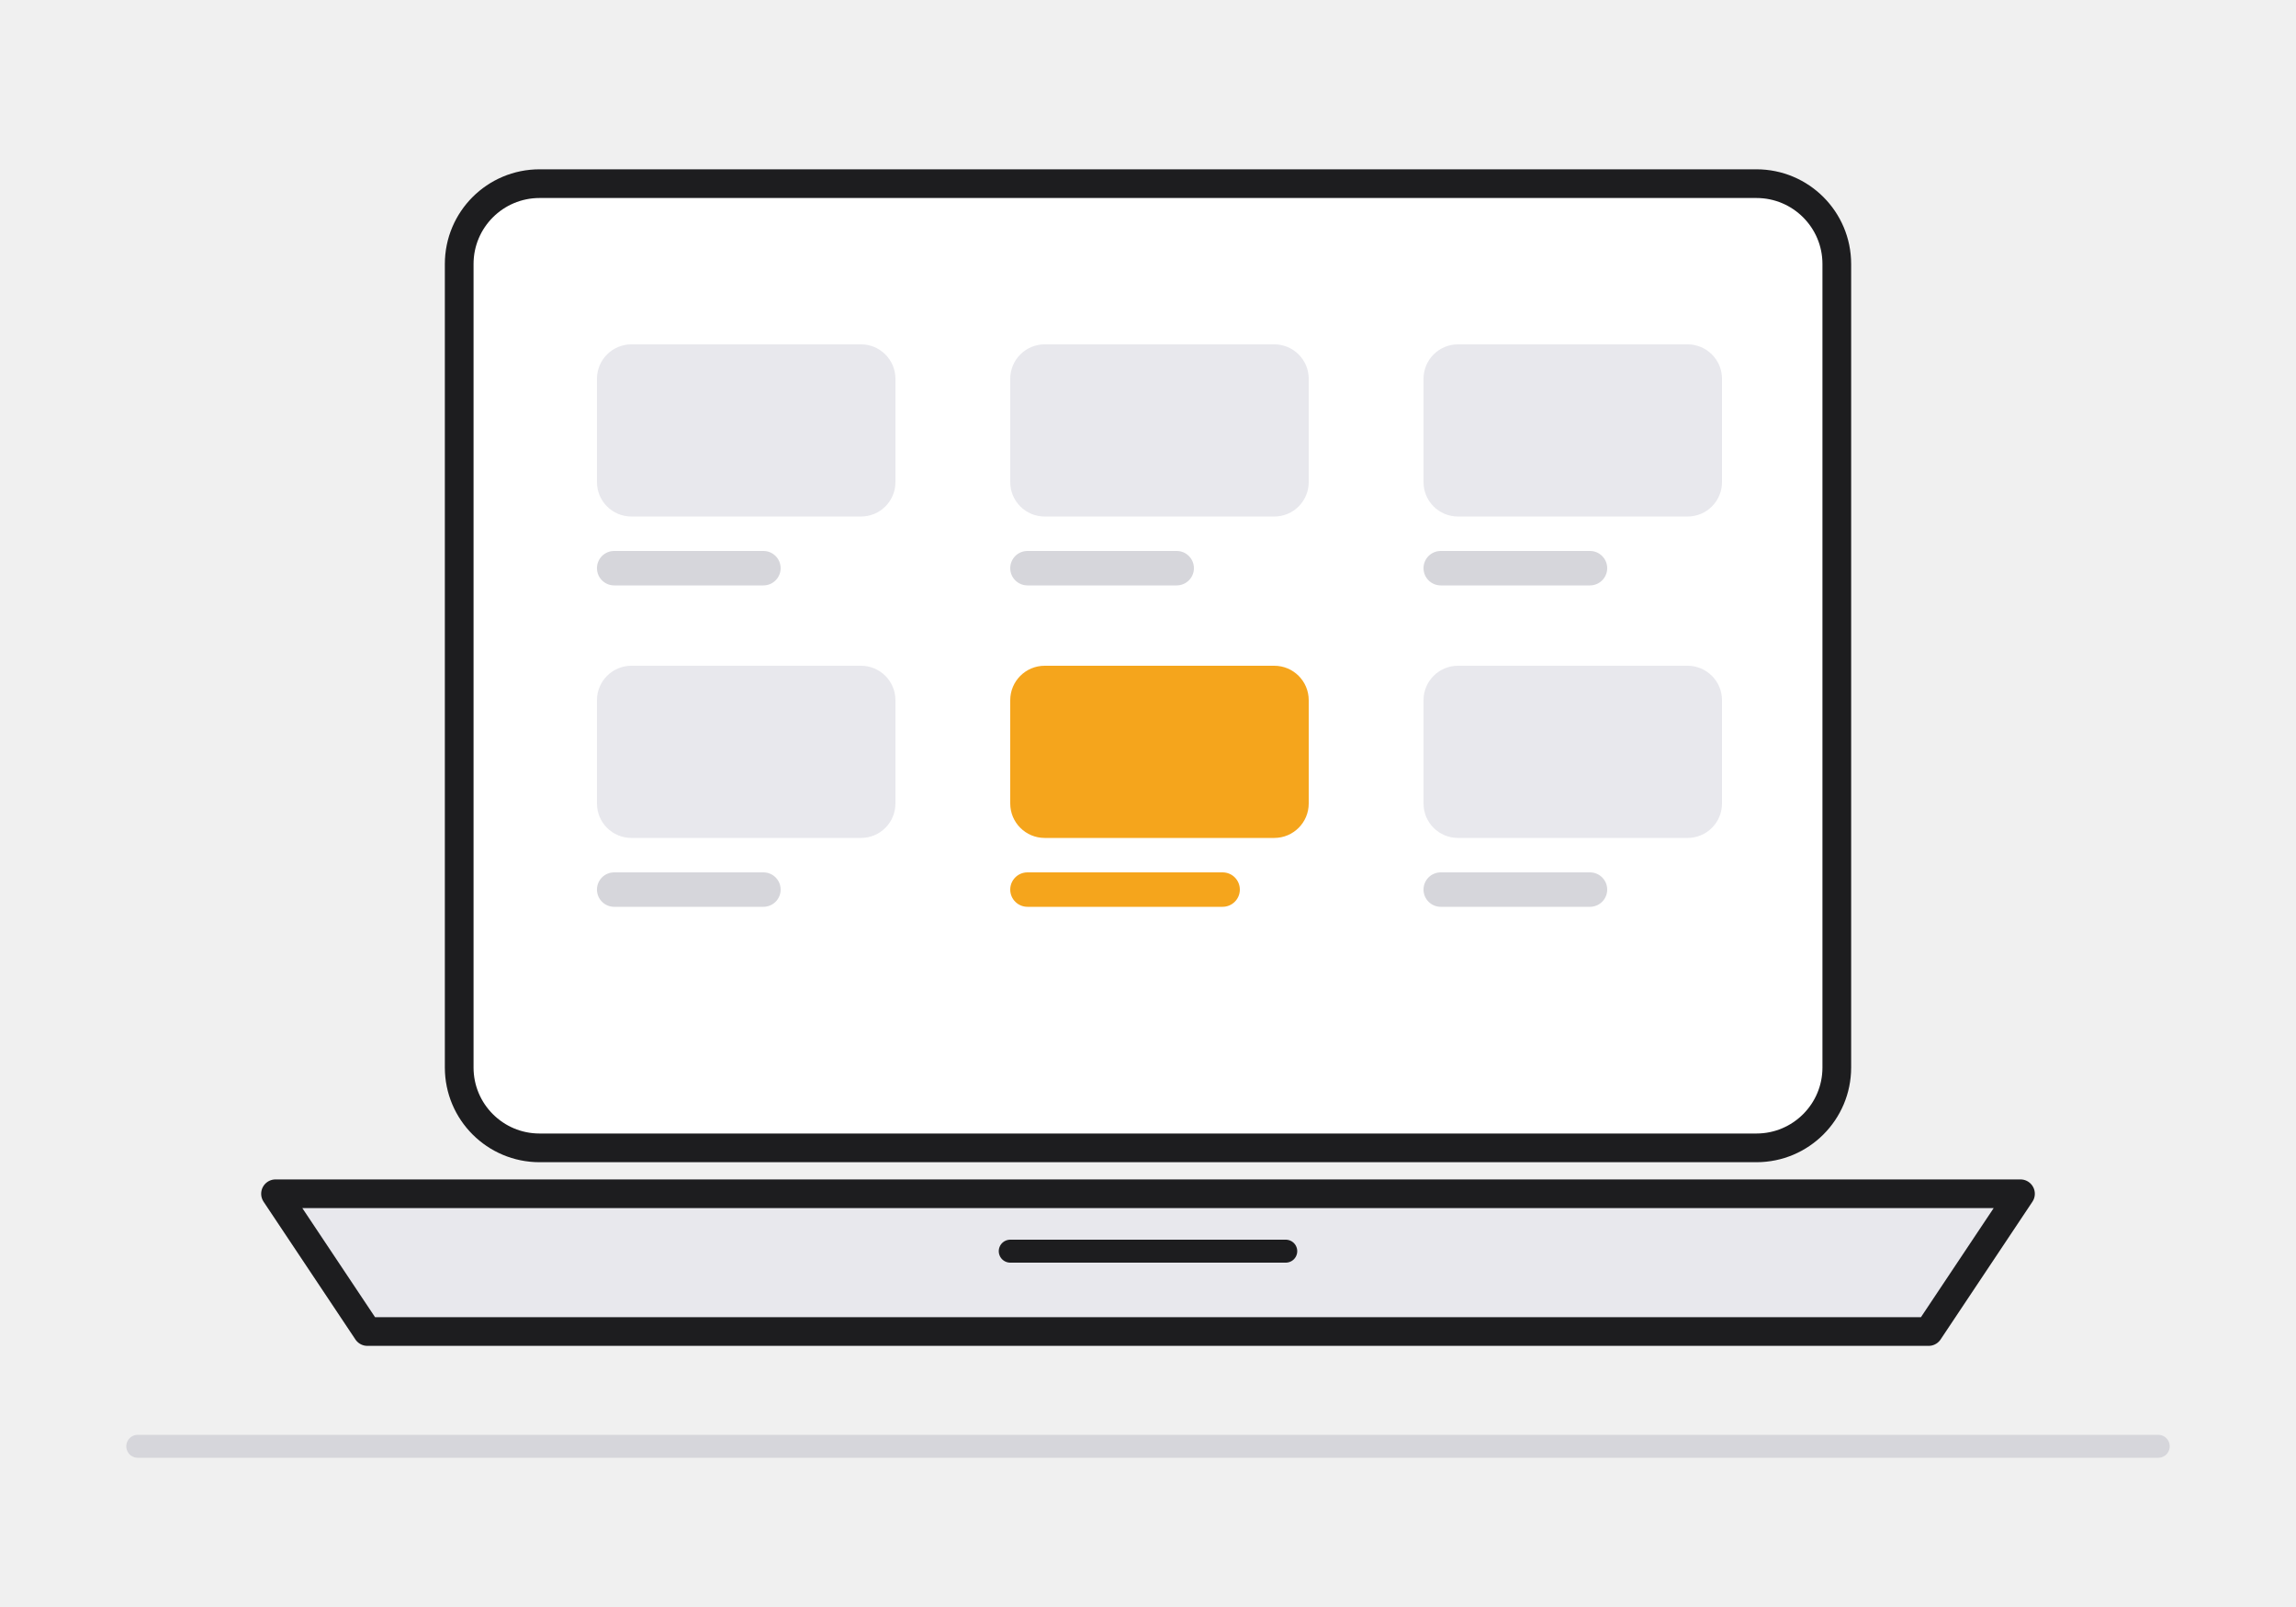
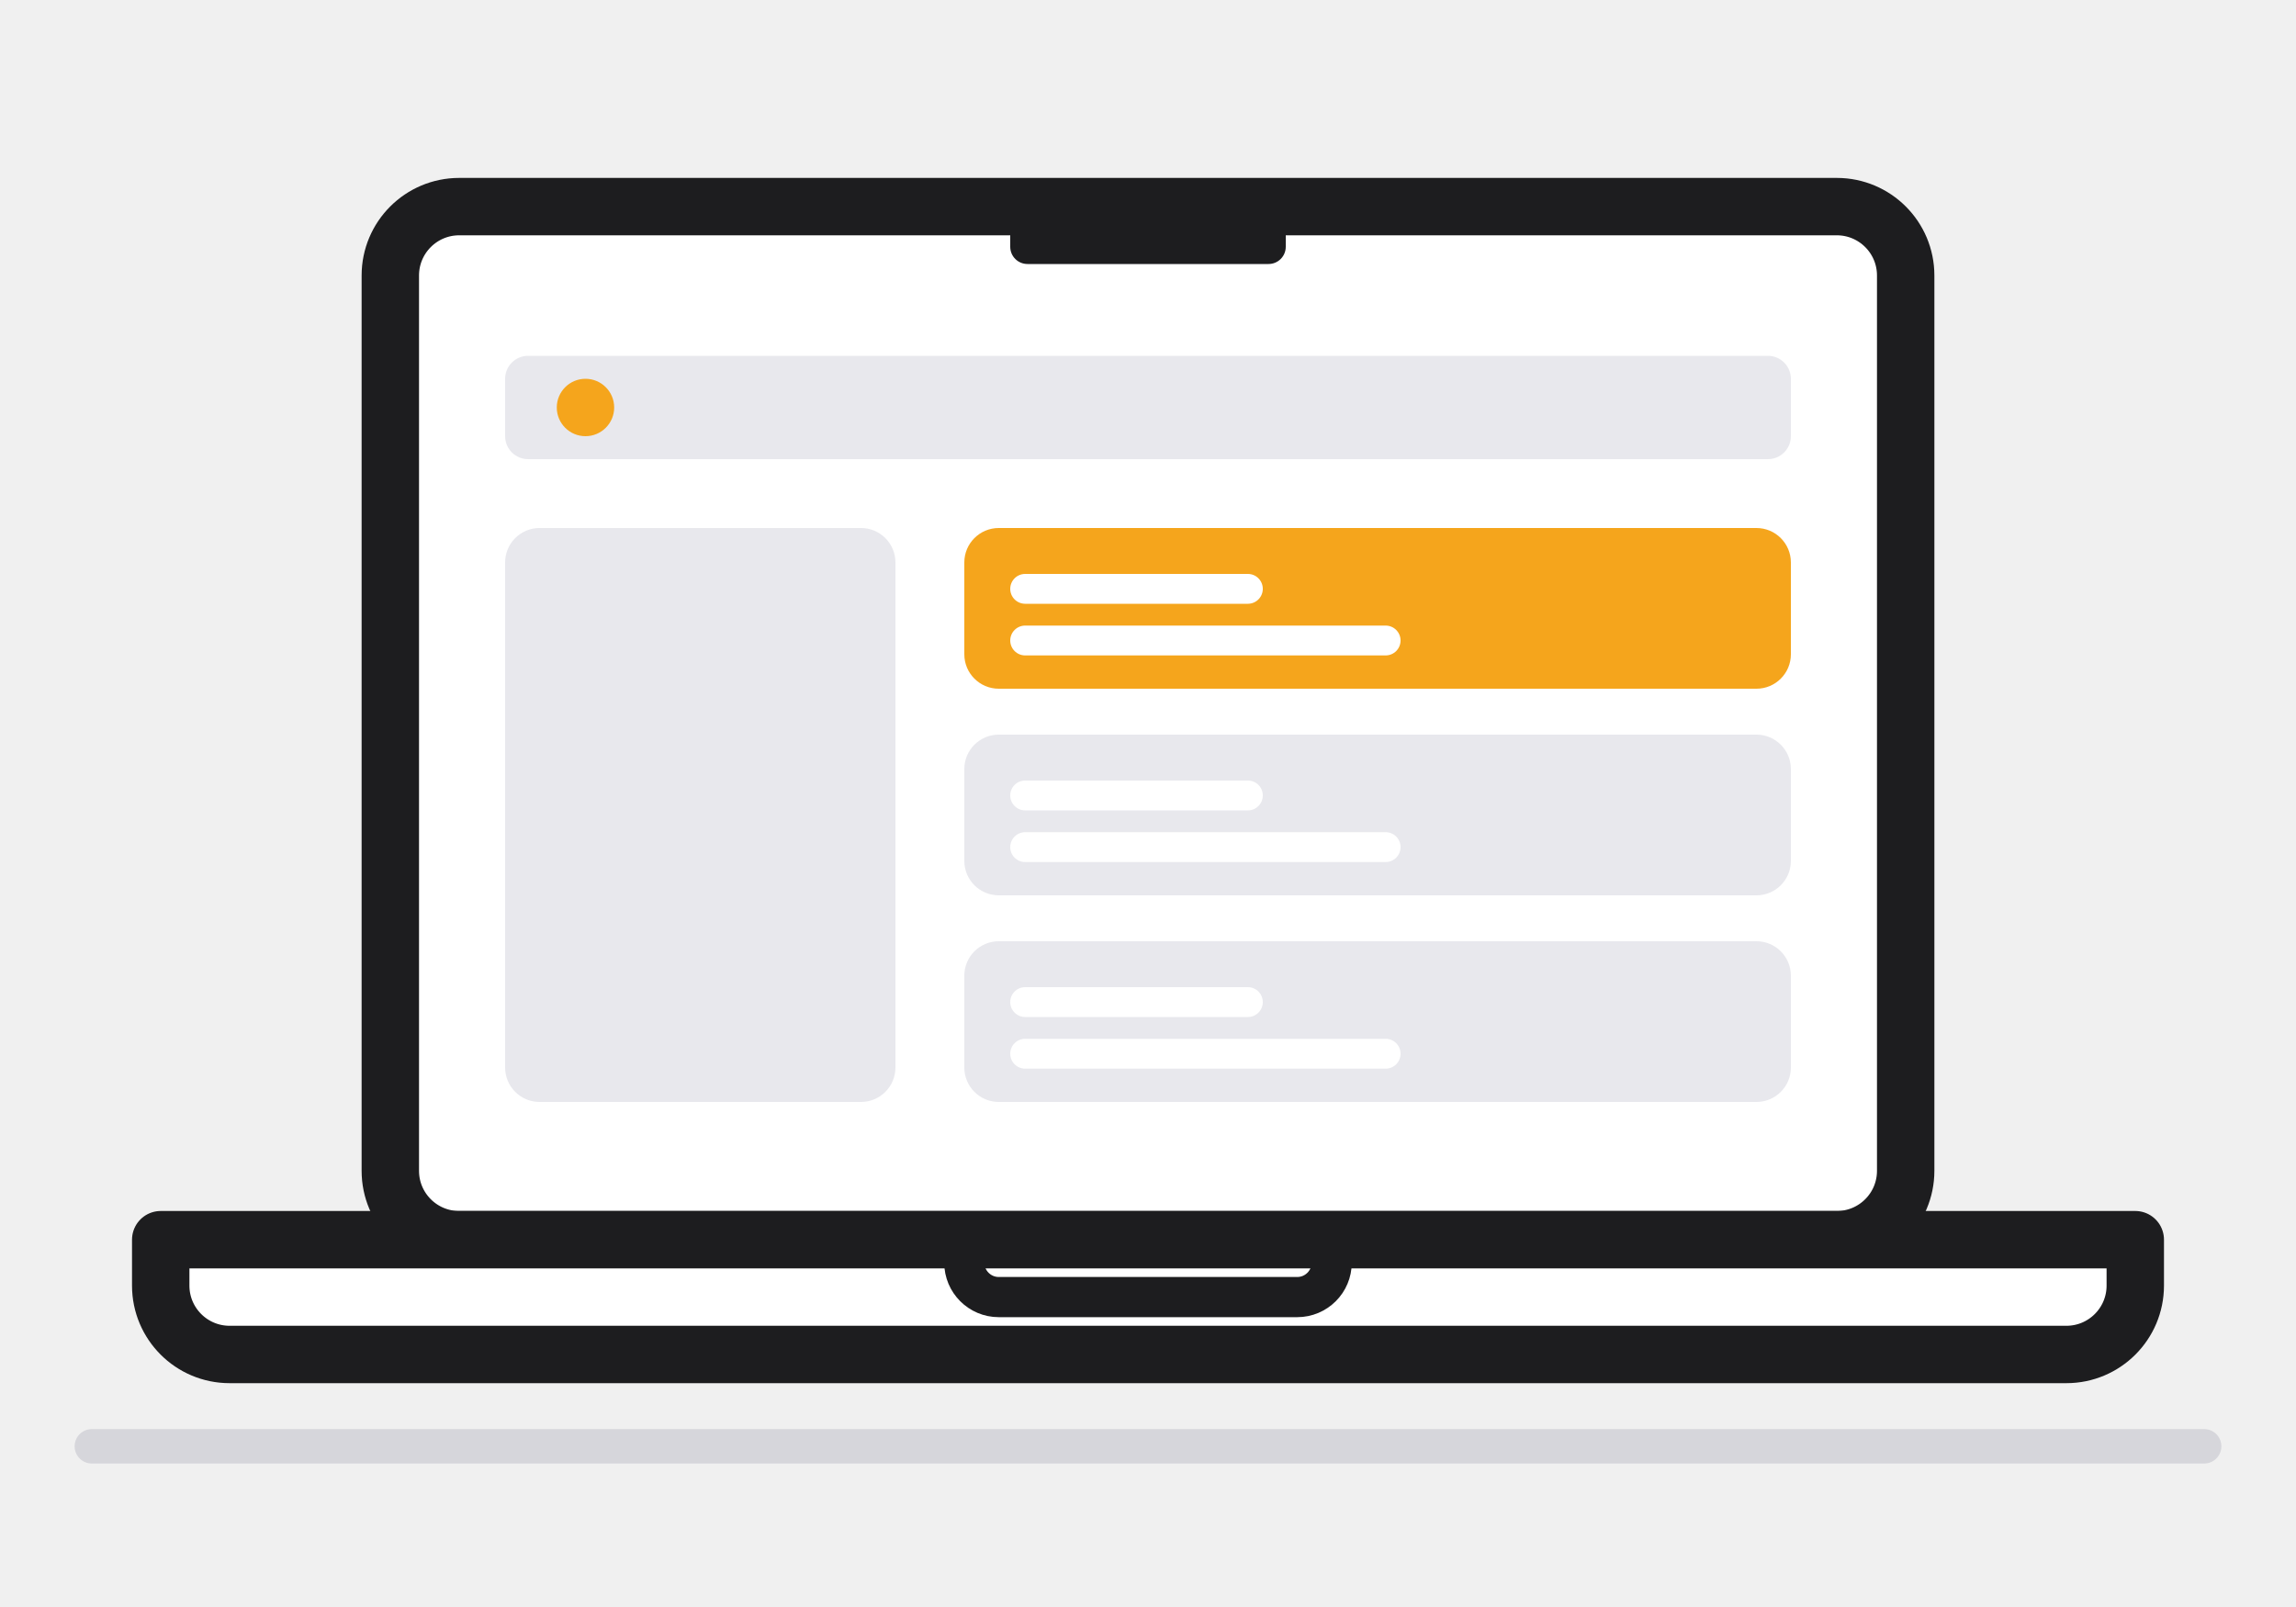
<svg xmlns="http://www.w3.org/2000/svg" width="200" height="140" viewBox="0 0 200 140" fill="none" stroke-linecap="round" stroke-linejoin="round">
-   <line x1="12" y1="126" x2="188" y2="126" stroke="#d6d6db" stroke-width="2" />
-   <rect x="40" y="16" width="120" height="84" rx="7" fill="#ffffff" stroke="#1d1d1f" stroke-width="2.5" />
-   <rect x="46" y="22" width="108" height="72" rx="3" fill="#ffffff" />
-   <rect x="52" y="30" width="26" height="15" rx="3" fill="#e8e8ed" />
-   <rect x="52" y="48" width="16" height="3" rx="1.5" fill="#d6d6db" />
-   <rect x="88" y="30" width="26" height="15" rx="3" fill="#e8e8ed" />
-   <rect x="88" y="48" width="16" height="3" rx="1.5" fill="#d6d6db" />
-   <rect x="124" y="30" width="26" height="15" rx="3" fill="#e8e8ed" />
-   <rect x="124" y="48" width="16" height="3" rx="1.5" fill="#d6d6db" />
-   <rect x="52" y="58" width="26" height="15" rx="3" fill="#e8e8ed" />
-   <rect x="52" y="76" width="16" height="3" rx="1.5" fill="#d6d6db" />
-   <rect x="88" y="58" width="26" height="15" rx="3" fill="#f5a51c" />
-   <rect x="88" y="76" width="20" height="3" rx="1.5" fill="#f5a51c" />
-   <rect x="124" y="58" width="26" height="15" rx="3" fill="#e8e8ed" />
-   <rect x="124" y="76" width="16" height="3" rx="1.5" fill="#d6d6db" />
-   <path d="M24 104h152l-8 12H32z" fill="#e8e8ed" stroke="#1d1d1f" stroke-width="2.5" />
-   <line x1="88" y1="109" x2="112" y2="109" stroke="#1d1d1f" stroke-width="2" />
+   <line x1="8" y1="126" x2="192" y2="126" stroke="#d6d6db" stroke-width="3" />
+   <rect x="34" y="18" width="132" height="90" rx="6" fill="#ffffff" stroke="#1d1d1f" stroke-width="5" />
+   <rect x="88" y="18" width="24" height="5" rx="1.5" fill="#1d1d1f" />
+   <rect x="44" y="31" width="112" height="9" rx="2" fill="#e8e8ed" />
+   <circle cx="51" cy="35.5" r="2.5" fill="#f5a51c" />
+   <rect x="44" y="46" width="34" height="50" rx="3" fill="#e8e8ed" />
+   <g>
+     <rect x="84" y="46" width="72" height="14" rx="3" fill="#f5a51c" />
+     <rect x="84" y="64" width="72" height="14" rx="3" fill="#e8e8ed" />
+     <rect x="84" y="82" width="72" height="14" rx="3" fill="#e8e8ed" />
+     <rect x="88" y="50" width="22" height="2.6" rx="1.3" fill="#ffffff" />
+     <rect x="88" y="54.5" width="34" height="2.6" rx="1.3" fill="#ffffff" />
+     <rect x="88" y="68" width="22" height="2.6" rx="1.3" fill="#ffffff" />
+     <rect x="88" y="72.5" width="34" height="2.6" rx="1.3" fill="#ffffff" />
+     <rect x="88" y="86" width="22" height="2.6" rx="1.3" fill="#ffffff" />
+     <rect x="88" y="90.5" width="34" height="2.6" rx="1.3" fill="#ffffff" />
+   </g>
+   <path d="M14 108h172v4a6 6 0 0 1-6 6H20a6 6 0 0 1-6-6z" fill="#ffffff" stroke="#1d1d1f" stroke-width="5" />
+   <path d="M84 108v2a3 3 0 0 0 3 3h26a3 3 0 0 0 3-3v-2" stroke="#1d1d1f" stroke-width="3.5" />
</svg>
